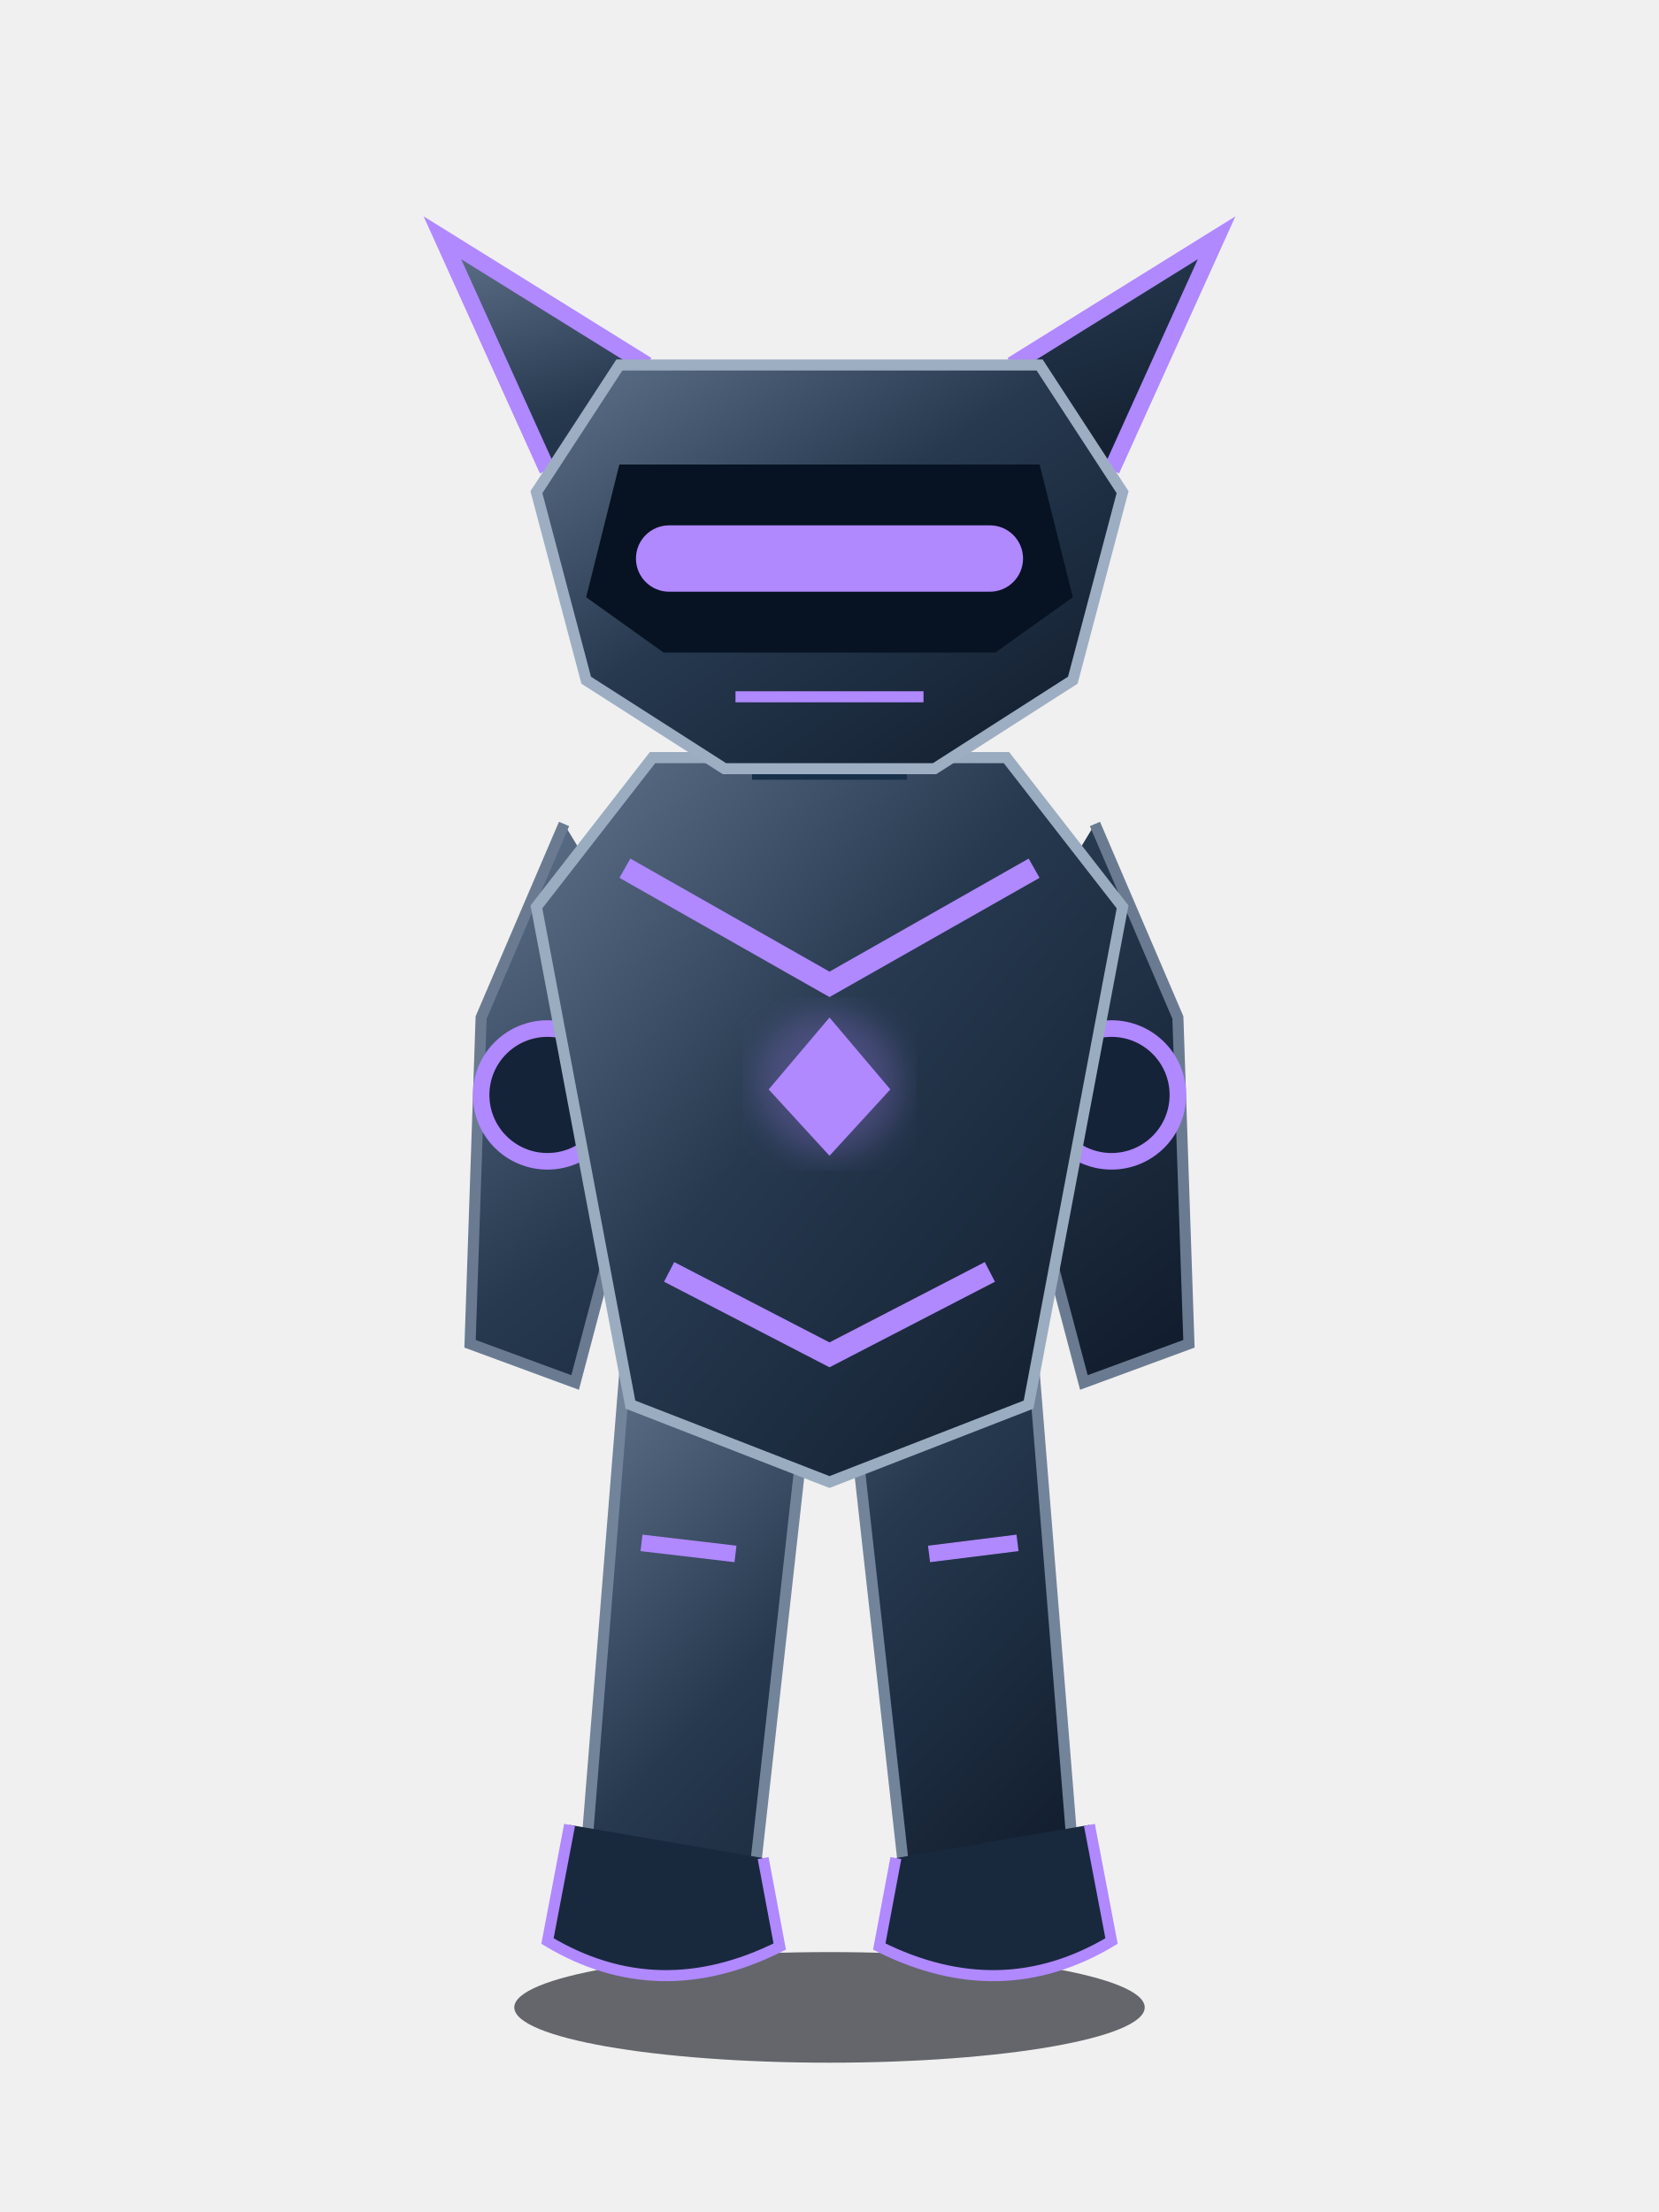
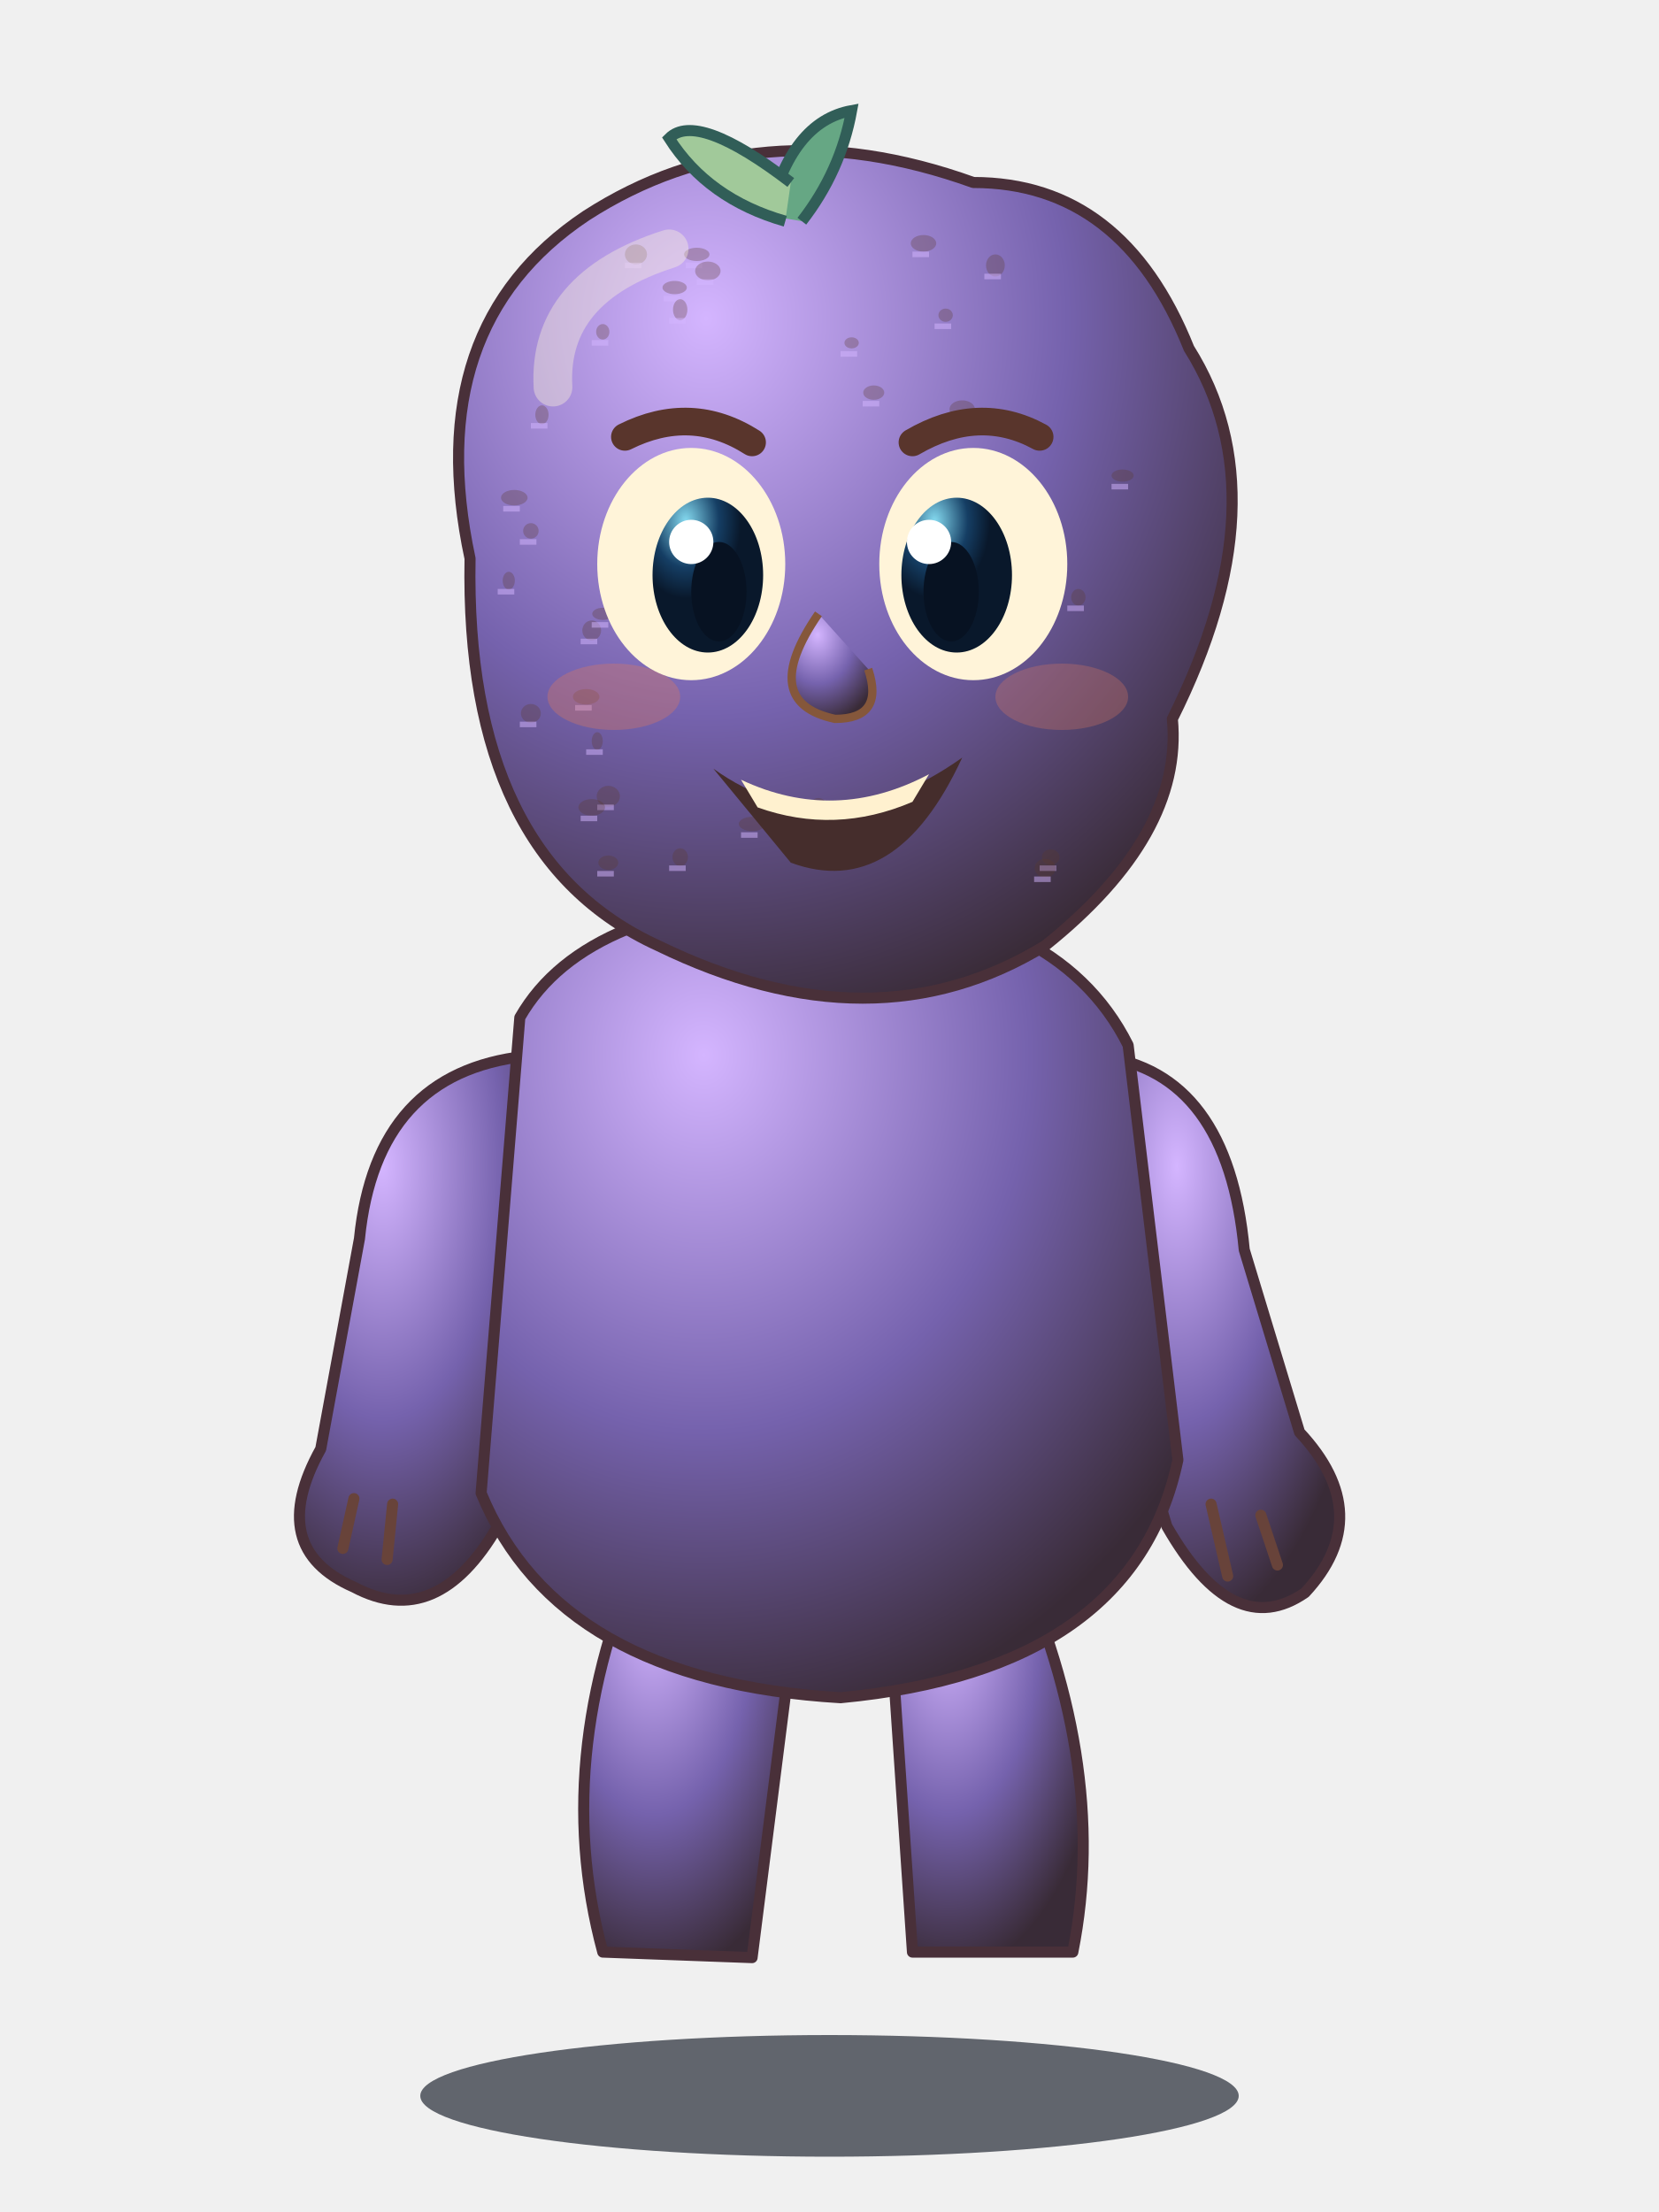
- <svg xmlns="http://www.w3.org/2000/svg" viewBox="0 0 300 400" role="img">
+ <svg xmlns="http://www.w3.org/2000/svg" viewBox="0 0 300 400">
  <defs>
-     <linearGradient id="metal" x2="1" y2="1">
-       <stop stop-color="#60738c" />
-       <stop offset=".45" stop-color="#26394f" />
-       <stop offset="1" stop-color="#101b2b" />
+     <radialGradient id="skin" cx=".32" cy=".2" r=".85">
+       <stop stop-color="#d4b5ff" />
+       <stop offset=".55" stop-color="#7562ad" />
+       <stop offset="1" stop-color="#392b37" />
+     </radialGradient>
+     <linearGradient id="cloth" x2=".8" y2="1">
+       <stop stop-color="#3d5b75" />
+       <stop offset=".5" stop-color="#253648" />
+       <stop offset="1" stop-color="#101b2d" />
    </linearGradient>
-     <linearGradient id="accent" x2="1" y2="1">
-       <stop stop-color="#b088ff" />
-       <stop offset="1" stop-color="#344263" />
+     <linearGradient id="metal" x2=".75" y2="1">
+       <stop stop-color="#dce6e9" />
+       <stop offset=".3" stop-color="#7e98ac" />
+       <stop offset=".48" stop-color="#e1e9eb" />
+       <stop offset=".55" stop-color="#496477" />
+       <stop offset="1" stop-color="#192c40" />
    </linearGradient>
-     <filter id="glow">
-       <feGaussianBlur stdDeviation="3" />
-     </filter>
+     <linearGradient id="trim" x2="1" y2="1">
+       <stop stop-color="#edfcff" />
+       <stop offset=".4" stop-color="#bd8bff" />
+       <stop offset="1" stop-color="#287c9f" />
+     </linearGradient>
+     <linearGradient id="leather" x2=".8" y2="1">
+       <stop stop-color="#c59269" />
+       <stop offset=".5" stop-color="#855339" />
+       <stop offset="1" stop-color="#392722" />
+     </linearGradient>
+     <linearGradient id="hair" x2=".3" y2="1">
+       <stop stop-color="#8f5a36" />
+       <stop offset=".6" stop-color="#492b25" />
+       <stop offset="1" stop-color="#241b22" />
+     </linearGradient>
+     <radialGradient id="lens" cx=".3" cy=".15">
+       <stop stop-color="#84d9ef" />
+       <stop offset=".6" stop-color="#153e64" />
+       <stop offset="1" stop-color="#09182b" />
+     </radialGradient>
  </defs>
-   <ellipse cx="150" cy="363" rx="57" ry="10" fill="#060a13" opacity=".6" />
-   <path d="M113 248L106 335L136 343L146 253M154 253L164 343L194 335L187 248" fill="url(#metal)" stroke="#728499" stroke-width="2" />
-   <path d="M103 330L99 351Q119 363 141 352L138 336M162 336L159 352Q181 363 201 351L197 330" fill="#18293e" stroke="#b088ff" stroke-width="2" />
-   <path d="M102 149L87 184L85 243L104 250L122 182M198 149L213 184L215 243L196 250L178 182" fill="url(#metal)" stroke="#6a7b91" stroke-width="2" />
-   <circle cx="99" cy="198" r="12" fill="#142337" stroke="#b088ff" stroke-width="3" />
-   <circle cx="201" cy="198" r="12" fill="#142337" stroke="#b088ff" stroke-width="3" />
-   <path d="M118 137L97 164L114 254L150 268L186 254L203 164L182 137Z" fill="url(#metal)" stroke="#9aacbf" stroke-width="2" />
-   <path d="M113 157L150 178L187 157M121 230L150 245L179 230" fill="none" stroke="#b088ff" stroke-width="4" />
-   <path d="M136 121L136 141L164 141L164 121" fill="#18304a" />
-   <path d="M99 85L80 43L117 66M201 85L220 43L183 66" fill="url(#metal)" stroke="#b088ff" stroke-width="3" />
-   <path d="M112 66L188 66L203 89L194 123L169 139L131 139L106 123L97 89Z" fill="url(#metal)" stroke="#9daec3" stroke-width="2" />
-   <path d="M112 84L188 84L194 108L180 118L120 118L106 108Z" fill="#071322" />
-   <rect x="115" y="95" width="70" height="12" rx="6" fill="#b088ff" />
-   <path d="M133 126H167" stroke="#b088ff" stroke-width="2" />
-   <circle cx="150" cy="196" r="13" fill="#b088ff" opacity=".25" filter="url(#glow)" />
-   <path d="M150 184L161 197L150 209L139 197Z" fill="#b088ff" />
-   <path d="M116 279L133 281M168 281L184 279" stroke="#b088ff" stroke-width="3" />
+   <ellipse cx="150" cy="379" rx="74" ry="11" fill="#020916" opacity=".6" />
+   <g stroke="#493039" stroke-width="2" stroke-linejoin="round">
+     <path d="M118 276Q99 316 109 353L136 354L145 283Z" fill="url(#skin)" />
+     <path d="M160 279L165 353L194 353Q201 318 182 278Z" fill="url(#skin)" />
+     <path d="M95 191Q68 194 65 224L58 262Q48 280 64 287Q79 295 90 276L101 235Z" fill="url(#skin)" />
+     <path d="M199 191Q222 194 225 226L235 259Q249 274 236 288Q223 297 211 276L199 236Z" fill="url(#skin)" />
+     <path d="M94 184Q106 163 148 162Q191 163 204 189L213 264Q205 302 152 307Q101 304 87 270Z" fill="url(#skin)" />
+     <path d="M85 101Q76 59 106 39Q137 19 176 33Q203 33 215 63Q232 90 212 130Q214 151 189 171Q158 190 119 171Q84 155 85 101Z" fill="url(#skin)" />
+   </g>
+   <ellipse cx="153" cy="150" rx="1.3" ry="1.8" fill="#59392d" opacity=".3" />
+   <path d="M151 152l3 0" stroke="#d4b5ff" opacity=".5" />
+   <ellipse cx="195" cy="108" rx="1.3" ry="1.5" fill="#59392d" opacity=".3" />
+   <path d="M193 110l3 0" stroke="#d4b5ff" opacity=".5" />
+   <ellipse cx="93" cy="90" rx="2.4" ry="1.4" fill="#59392d" opacity=".3" />
+   <path d="M91 92l3 0" stroke="#d4b5ff" opacity=".5" />
+   <ellipse cx="110" cy="144" rx="2.1" ry="1.9" fill="#59392d" opacity=".3" />
+   <path d="M108 146l3 0" stroke="#d4b5ff" opacity=".5" />
+   <ellipse cx="180" cy="48" rx="1.7" ry="2.0" fill="#59392d" opacity=".3" />
+   <path d="M178 50l3 0" stroke="#d4b5ff" opacity=".5" />
+   <ellipse cx="190" cy="155" rx="1.6" ry="1.4" fill="#59392d" opacity=".3" />
+   <path d="M188 157l3 0" stroke="#d4b5ff" opacity=".5" />
+   <ellipse cx="106" cy="126" rx="2.4" ry="1.4" fill="#59392d" opacity=".3" />
+   <path d="M104 128l3 0" stroke="#d4b5ff" opacity=".5" />
+   <ellipse cx="107" cy="146" rx="2.4" ry="1.5" fill="#59392d" opacity=".3" />
+   <path d="M105 148l3 0" stroke="#d4b5ff" opacity=".5" />
+   <ellipse cx="154" cy="62" rx="1.3" ry="1.0" fill="#59392d" opacity=".3" />
+   <path d="M152 64l3 0" stroke="#d4b5ff" opacity=".5" />
+   <ellipse cx="122" cy="52" rx="2.2" ry="1.2" fill="#59392d" opacity=".3" />
+   <path d="M120 54l3 0" stroke="#d4b5ff" opacity=".5" />
+   <ellipse cx="189" cy="157" rx="1.9" ry="1.7" fill="#59392d" opacity=".3" />
+   <path d="M187 159l3 0" stroke="#d4b5ff" opacity=".5" />
+   <ellipse cx="107" cy="114" rx="1.7" ry="1.8" fill="#59392d" opacity=".3" />
+   <path d="M105 116l3 0" stroke="#d4b5ff" opacity=".5" />
+   <ellipse cx="110" cy="156" rx="1.8" ry="1.3" fill="#59392d" opacity=".3" />
+   <path d="M108 158l3 0" stroke="#d4b5ff" opacity=".5" />
+   <ellipse cx="126" cy="46" rx="2.3" ry="1.2" fill="#59392d" opacity=".3" />
+   <path d="M124 48l3 0" stroke="#d4b5ff" opacity=".5" />
+   <ellipse cx="92" cy="105" rx="1.1" ry="1.6" fill="#59392d" opacity=".3" />
+   <path d="M90 107l3 0" stroke="#d4b5ff" opacity=".5" />
+   <ellipse cx="158" cy="71" rx="1.9" ry="1.3" fill="#59392d" opacity=".3" />
+   <path d="M156 73l3 0" stroke="#d4b5ff" opacity=".5" />
+   <ellipse cx="171" cy="57" rx="1.3" ry="1.2" fill="#59392d" opacity=".3" />
+   <path d="M169 59l3 0" stroke="#d4b5ff" opacity=".5" />
+   <ellipse cx="136" cy="149" rx="2.4" ry="1.3" fill="#59392d" opacity=".3" />
+   <path d="M134 151l3 0" stroke="#d4b5ff" opacity=".5" />
+   <ellipse cx="123" cy="56" rx="1.3" ry="1.9" fill="#59392d" opacity=".3" />
+   <path d="M121 58l3 0" stroke="#d4b5ff" opacity=".5" />
+   <ellipse cx="96" cy="129" rx="1.8" ry="1.7" fill="#59392d" opacity=".3" />
+   <path d="M94 131l3 0" stroke="#d4b5ff" opacity=".5" />
+   <ellipse cx="167" cy="44" rx="2.3" ry="1.5" fill="#59392d" opacity=".3" />
+   <path d="M165 46l3 0" stroke="#d4b5ff" opacity=".5" />
+   <ellipse cx="123" cy="155" rx="1.4" ry="1.6" fill="#59392d" opacity=".3" />
+   <path d="M121 157l3 0" stroke="#d4b5ff" opacity=".5" />
+   <ellipse cx="148" cy="146" rx="1.6" ry="1.7" fill="#59392d" opacity=".3" />
+   <path d="M146 148l3 0" stroke="#d4b5ff" opacity=".5" />
+   <ellipse cx="128" cy="49" rx="2.3" ry="1.7" fill="#59392d" opacity=".3" />
+   <path d="M126 51l3 0" stroke="#d4b5ff" opacity=".5" />
+   <ellipse cx="96" cy="96" rx="1.4" ry="1.4" fill="#59392d" opacity=".3" />
+   <path d="M94 98l3 0" stroke="#d4b5ff" opacity=".5" />
+   <ellipse cx="203" cy="86" rx="2.0" ry="1.1" fill="#59392d" opacity=".3" />
+   <path d="M201 88l3 0" stroke="#d4b5ff" opacity=".5" />
+   <ellipse cx="98" cy="75" rx="1.2" ry="1.7" fill="#59392d" opacity=".3" />
+   <path d="M96 77l3 0" stroke="#d4b5ff" opacity=".5" />
+   <ellipse cx="138" cy="144" rx="1.2" ry="1.4" fill="#59392d" opacity=".3" />
+   <path d="M136 146l3 0" stroke="#d4b5ff" opacity=".5" />
+   <ellipse cx="190" cy="97" rx="1.7" ry="1.9" fill="#59392d" opacity=".3" />
+   <path d="M188 99l3 0" stroke="#d4b5ff" opacity=".5" />
+   <ellipse cx="109" cy="111" rx="1.9" ry="1.1" fill="#59392d" opacity=".3" />
+   <path d="M107 113l3 0" stroke="#d4b5ff" opacity=".5" />
+   <ellipse cx="108" cy="134" rx="1.0" ry="1.6" fill="#59392d" opacity=".3" />
+   <path d="M106 136l3 0" stroke="#d4b5ff" opacity=".5" />
+   <ellipse cx="174" cy="74" rx="2.3" ry="1.6" fill="#59392d" opacity=".3" />
+   <path d="M172 76l3 0" stroke="#d4b5ff" opacity=".5" />
+   <ellipse cx="109" cy="60" rx="1.2" ry="1.4" fill="#59392d" opacity=".3" />
+   <path d="M107 62l3 0" stroke="#d4b5ff" opacity=".5" />
+   <ellipse cx="115" cy="46" rx="2.0" ry="1.8" fill="#59392d" opacity=".3" />
+   <path d="M113 48l3 0" stroke="#d4b5ff" opacity=".5" />
+   <path d="M100 70Q99 52 121 45" stroke="#fff6d9" opacity=".38" stroke-width="7" stroke-linecap="round" fill="none" />
+   <ellipse cx="111" cy="126" rx="12" ry="6" fill="#dc785e" opacity=".35" />
+   <ellipse cx="192" cy="126" rx="12" ry="6" fill="#dc785e" opacity=".3" />
+   <path d="M113 79Q125 73 136 80M165 80Q177 73 188 79" fill="none" stroke="#59352c" stroke-width="5" stroke-linecap="round" />
+   <g>
+     <ellipse cx="125" cy="102" rx="17" ry="21" fill="#fff4d9" />
+     <ellipse cx="176" cy="102" rx="17" ry="21" fill="#fff4d9" />
+     <ellipse cx="128" cy="104" rx="10" ry="14" fill="url(#lens)" />
+     <ellipse cx="173" cy="104" rx="10" ry="14" fill="url(#lens)" />
+     <ellipse cx="130" cy="107" rx="5" ry="9" fill="#071222" />
+     <ellipse cx="172" cy="107" rx="5" ry="9" fill="#071222" />
+     <circle cx="125" cy="98" r="4" fill="white" />
+     <circle cx="168" cy="98" r="4" fill="white" />
+   </g>
+   <path d="M148 111Q137 127 151 130Q160 130 157 121" fill="url(#skin)" stroke="#85573b" stroke-width="1.5" />
+   <path d="M129 139Q150 154 174 137Q162 163 143 156Z" fill="#452d2c" />
+   <path d="M134 141Q151 149 168 140L165 145Q151 151 137 146Z" fill="#fff1cf" />
+   <path d="M64 271l-2 9m9-8-1 10m158-8 3 9m-12-11 3 13" stroke="#68433a" stroke-width="2" stroke-linecap="round" />
+   <path d="M139 39Q143 22 154 20Q152 31 145 40" fill="#66a784" stroke="#315e58" stroke-width="2" />
+   <path d="M143 33Q126 20 121 25Q128 36 142 40" fill="#a1c99a" stroke="#315e58" stroke-width="2" />
</svg>
